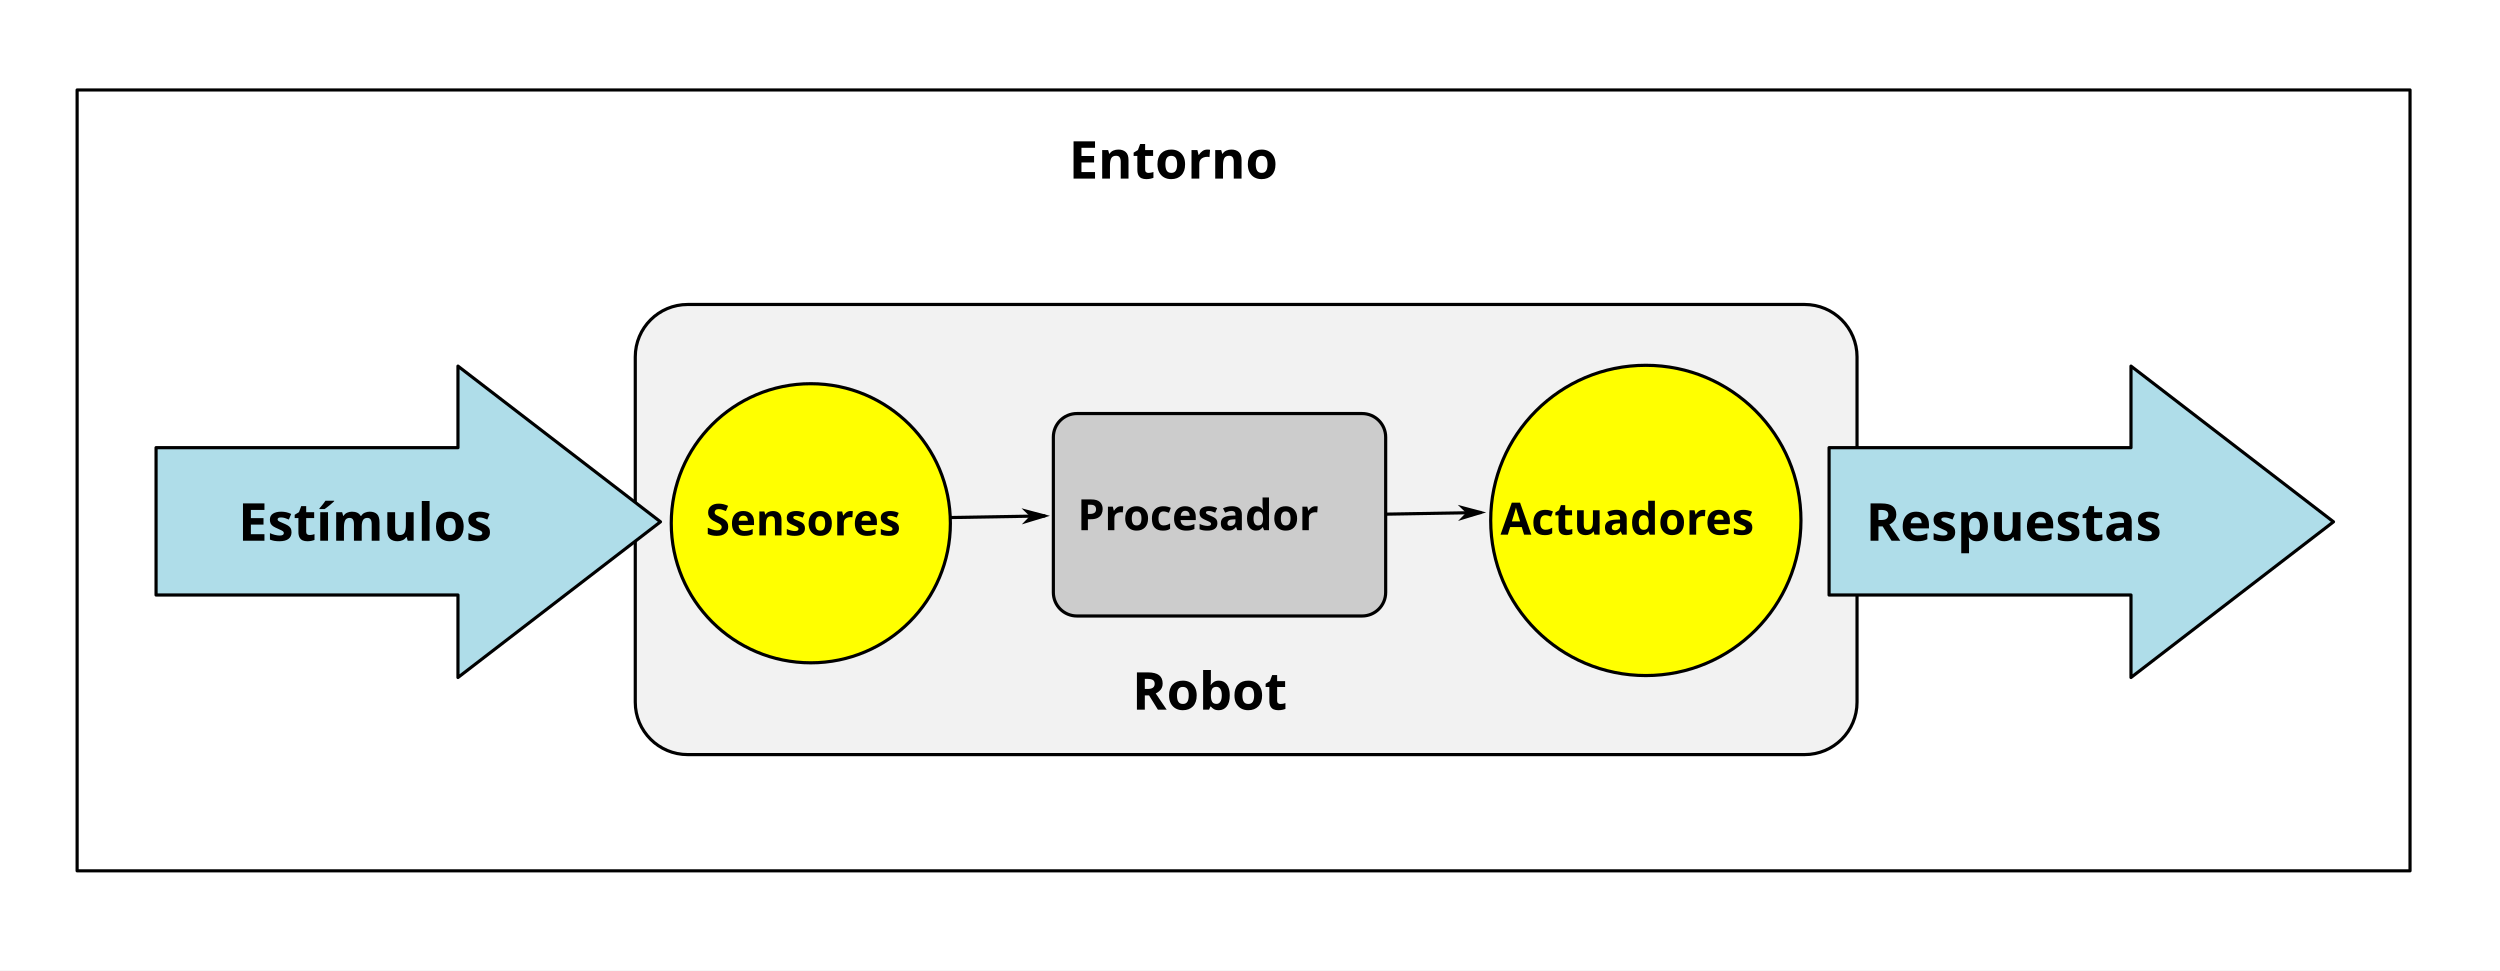
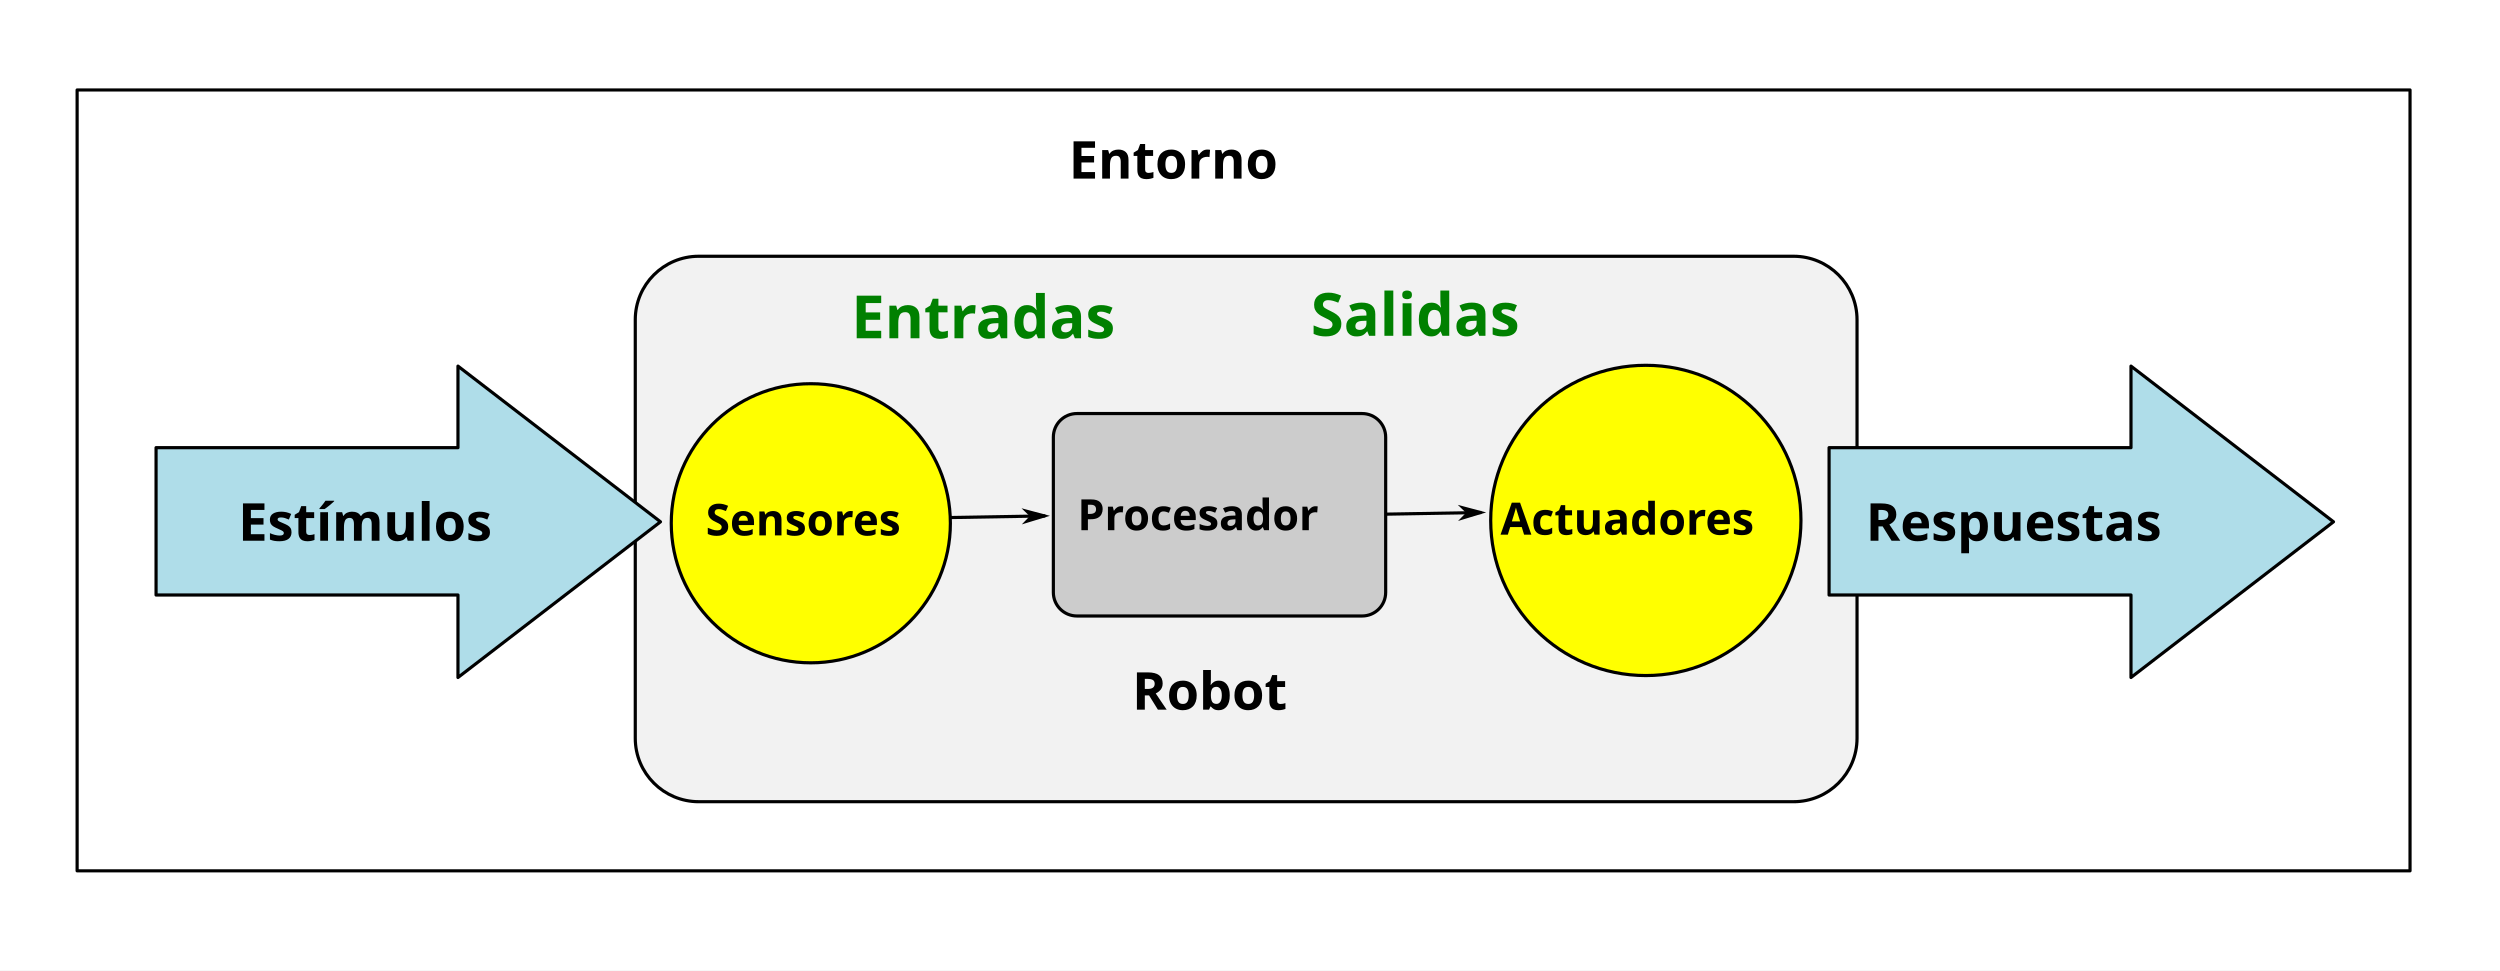
<svg xmlns="http://www.w3.org/2000/svg" width="443.596mm" height="172.193mm" viewBox="0 0 1571.797 610.132" id="svg2" version="1.1">
  <defs id="defs4">
    <marker style="overflow:visible" id="TriangleOutL" refX="0" refY="0" orient="auto">
      <path transform="scale(0.8,0.8)" style="fill:#000000;fill-opacity:1;fill-rule:evenodd;stroke:#000000;stroke-width:1pt;stroke-opacity:1" d="m 5.77,0 -8.65,5 0,-10 8.65,5 z" id="path4361" />
    </marker>
    <marker style="overflow:visible" id="Arrow1Mend" refX="0" refY="0" orient="auto">
      <path transform="matrix(-0.4,0,0,-0.4,-4,0)" style="fill:#000000;fill-opacity:1;fill-rule:evenodd;stroke:#000000;stroke-width:1pt;stroke-opacity:1" d="M 0,0 5,-5 -12.5,0 5,5 0,0 Z" id="path4228" />
    </marker>
    <marker style="overflow:visible" id="Arrow1Mend-3" refX="0" refY="0" orient="auto">
      <path transform="matrix(-0.4,0,0,-0.4,-4,0)" style="fill:#000000;fill-opacity:1;fill-rule:evenodd;stroke:#000000;stroke-width:1pt;stroke-opacity:1" d="M 0,0 5,-5 -12.5,0 5,5 0,0 Z" id="path4228-5" />
    </marker>
    <marker style="overflow:visible" id="Arrow1Mend-2" refX="0" refY="0" orient="auto">
      <path transform="matrix(-0.4,0,0,-0.4,-4,0)" style="fill:#000000;fill-opacity:1;fill-rule:evenodd;stroke:#000000;stroke-width:1pt;stroke-opacity:1" d="M 0,0 5,-5 -12.5,0 5,5 0,0 Z" id="path4228-9" />
    </marker>
    <marker style="overflow:visible" id="Arrow1Mend-2-3" refX="0" refY="0" orient="auto">
      <path transform="matrix(-0.4,0,0,-0.4,-4,0)" style="fill:#000000;fill-opacity:1;fill-rule:evenodd;stroke:#000000;stroke-width:1pt;stroke-opacity:1" d="M 0,0 5,-5 -12.5,0 5,5 0,0 Z" id="path4228-9-6" />
    </marker>
    <marker style="overflow:visible" id="Arrow1Mend-2-3-6" refX="0" refY="0" orient="auto">
      <path transform="matrix(-0.4,0,0,-0.4,-4,0)" style="fill:#000000;fill-opacity:1;fill-rule:evenodd;stroke:#000000;stroke-width:1pt;stroke-opacity:1" d="M 0,0 5,-5 -12.5,0 5,5 0,0 Z" id="path4228-9-6-2" />
    </marker>
    <marker style="overflow:visible" id="Arrow1Mend-2-3-6-1" refX="0" refY="0" orient="auto">
      <path transform="matrix(-0.4,0,0,-0.4,-4,0)" style="fill:#000000;fill-opacity:1;fill-rule:evenodd;stroke:#000000;stroke-width:1pt;stroke-opacity:1" d="M 0,0 5,-5 -12.5,0 5,5 0,0 Z" id="path4228-9-6-2-8" />
    </marker>
    <marker style="overflow:visible" id="Arrow1Mend-2-3-6-2" refX="0" refY="0" orient="auto">
      <path transform="matrix(-0.4,0,0,-0.4,-4,0)" style="fill:#000000;fill-opacity:1;fill-rule:evenodd;stroke:#000000;stroke-width:1pt;stroke-opacity:1" d="M 0,0 5,-5 -12.5,0 5,5 0,0 Z" id="path4228-9-6-2-6" />
    </marker>
  </defs>
  <g id="layer2" transform="translate(349.5128,-375.56)">
    <rect style="opacity:1;fill:#ffffff;fill-opacity:1;stroke:none;stroke-width:2;stroke-linecap:round;stroke-linejoin:round;stroke-miterlimit:4;stroke-dasharray:none;stroke-dashoffset:0;stroke-opacity:1" id="rect5709" width="1571.797" height="610.132" x="-349.513" y="375.56" ry="0" />
  </g>
-   <g id="layer1" transform="translate(349.5128,-375.56)">
-     <rect style="opacity:1;fill:#f2f2f2;fill-opacity:1;stroke:#000000;stroke-width:2;stroke-linecap:square;stroke-linejoin:round;stroke-miterlimit:4;stroke-dasharray:none;stroke-dashoffset:0;stroke-opacity:1" id="rect4140-8" width="768.142" height="282.993" x="49.895" y="566.995" ry="32.935" />
+   <g id="layer1" transform="translate(349.5128,-375.56)" style="display:inline">
+     <rect style="opacity:1;fill:#f2f2f2;fill-opacity:1;stroke:#000000;stroke-width:2;stroke-linecap:square;stroke-linejoin:round;stroke-miterlimit:4;stroke-dasharray:none;stroke-dashoffset:0;stroke-opacity:1" id="rect4140-8" width="768.142" height="342.932" x="49.895" y="536.677" ry="39.911" />
    <rect style="opacity:1;fill:#cccccc;fill-opacity:1;stroke:#000000;stroke-width:2;stroke-linecap:square;stroke-linejoin:round;stroke-miterlimit:4;stroke-dasharray:none;stroke-dashoffset:0;stroke-opacity:1" id="rect4140" width="208.932" height="127.279" x="312.752" y="635.566" ry="14.813" />
    <circle style="opacity:1;fill:#ffff00;fill-opacity:1;stroke:#000000;stroke-width:2;stroke-linecap:square;stroke-linejoin:round;stroke-miterlimit:4;stroke-dasharray:none;stroke-dashoffset:0;stroke-opacity:1" id="path7079" cx="160.263" cy="704.545" r="87.741" />
    <text xml:space="preserve" style="font-style:normal;font-weight:normal;line-height:0%;font-family:sans-serif;letter-spacing:0px;word-spacing:0px;fill:#000000;fill-opacity:1;stroke:none;stroke-width:1px;stroke-linecap:butt;stroke-linejoin:miter;stroke-opacity:1" x="94.224" y="712.187" id="text4136-3">
      <tspan id="tspan4138-6" x="94.224" y="712.187" style="font-style:normal;font-variant:normal;font-weight:bold;font-stretch:normal;font-size:27.613px;line-height:1.25;font-family:sans-serif;-inkscape-font-specification:'sans-serif Bold'">Sensores</tspan>
    </text>
    <text xml:space="preserve" style="font-style:normal;font-weight:normal;line-height:0%;font-family:sans-serif;letter-spacing:0px;word-spacing:0px;fill:#000000;fill-opacity:1;stroke:none;stroke-width:1px;stroke-linecap:butt;stroke-linejoin:miter;stroke-opacity:1" x="327.942" y="708.912" id="text4136-3-7-3">
      <tspan id="tspan4138-6-5-5" x="327.942" y="708.912" style="font-style:normal;font-variant:normal;font-weight:bold;font-stretch:normal;font-size:27.102px;line-height:1.25;font-family:sans-serif;-inkscape-font-specification:'sans-serif Bold'">Procesador</tspan>
    </text>
    <text xml:space="preserve" style="font-style:normal;font-weight:normal;line-height:0%;font-family:sans-serif;letter-spacing:0px;word-spacing:0px;fill:#000000;fill-opacity:1;stroke:none;stroke-width:1px;stroke-linecap:butt;stroke-linejoin:miter;stroke-opacity:1" x="362.336" y="821.755" id="text4136-3-6">
      <tspan id="tspan4138-6-0" x="362.336" y="821.755" style="font-style:normal;font-variant:normal;font-weight:bold;font-stretch:normal;font-size:32.844px;line-height:1.25;font-family:sans-serif;-inkscape-font-specification:'sans-serif Bold'">Robot</tspan>
    </text>
    <path style="opacity:1;fill:#000000;fill-opacity:1;stroke:#000000;stroke-width:2;stroke-linecap:square;stroke-linejoin:round;stroke-miterlimit:4;stroke-dasharray:none;stroke-dashoffset:0;stroke-opacity:1;marker-end:url(#Arrow1Mend-2-3-6)" d="m 248.229,700.949 58.423,-1.01" id="path4213-1-0-6" />
    <text xml:space="preserve" style="font-style:normal;font-weight:normal;line-height:0%;font-family:sans-serif;letter-spacing:0px;word-spacing:0px;fill:#000000;fill-opacity:1;stroke:none;stroke-width:1px;stroke-linecap:butt;stroke-linejoin:miter;stroke-opacity:1" x="322.497" y="487.858" id="text4136-3-9">
      <tspan id="tspan4138-6-7" x="322.497" y="487.858" style="font-style:normal;font-variant:normal;font-weight:bold;font-stretch:normal;font-size:32.844px;line-height:1.25;font-family:sans-serif;-inkscape-font-specification:'sans-serif Bold'">Entorno</tspan>
    </text>
    <circle style="opacity:1;fill:#ffff00;fill-opacity:1;stroke:#000000;stroke-width:2;stroke-linecap:square;stroke-linejoin:round;stroke-miterlimit:4;stroke-dasharray:none;stroke-dashoffset:0;stroke-opacity:1" id="path7079-6" cx="685.248" cy="702.764" r="97.532" />
    <path style="opacity:1;fill:#000000;fill-opacity:1;stroke:#000000;stroke-width:2;stroke-linecap:square;stroke-linejoin:round;stroke-miterlimit:4;stroke-dasharray:none;stroke-dashoffset:0;stroke-opacity:1;marker-end:url(#Arrow1Mend-2-3-6-2)" d="m 522.515,698.806 58.423,-1.01" id="path4213-1-0-6-1" />
    <text xml:space="preserve" style="font-style:normal;font-weight:normal;line-height:0%;font-family:sans-serif;letter-spacing:0px;word-spacing:0px;fill:#000000;fill-opacity:1;stroke:none;stroke-width:1px;stroke-linecap:butt;stroke-linejoin:miter;stroke-opacity:1" x="593.9" y="711.734" id="text4136-3-7">
      <tspan id="tspan4138-6-5" x="593.9" y="711.734" style="font-style:normal;font-variant:normal;font-weight:bold;font-stretch:normal;font-size:28.095px;line-height:1.25;font-family:sans-serif;-inkscape-font-specification:'sans-serif Bold'">Actuadores</tspan>
    </text>
-     <g id="g5671" transform="translate(28.57143,0)">
-       <path id="path9046" d="m -90.152,605.747 0,51.269 -189.815,0 0,92.639 189.815,0 0,51.853 127.32,-97.881 -127.32,-97.881 z" style="color:#000000;font-style:normal;font-variant:normal;font-weight:normal;font-stretch:normal;font-size:medium;line-height:normal;font-family:sans-serif;text-indent:0;text-align:start;text-decoration:none;text-decoration-line:none;text-decoration-style:solid;text-decoration-color:#000000;letter-spacing:normal;word-spacing:normal;text-transform:none;direction:ltr;block-progression:tb;writing-mode:lr-tb;baseline-shift:baseline;text-anchor:start;white-space:normal;clip-rule:nonzero;display:inline;overflow:visible;visibility:visible;opacity:1;isolation:auto;mix-blend-mode:normal;color-interpolation:sRGB;color-interpolation-filters:linearRGB;solid-color:#000000;solid-opacity:1;fill:#afdde9;fill-opacity:1;fill-rule:nonzero;stroke:#000000;stroke-width:2;stroke-linecap:square;stroke-linejoin:round;stroke-miterlimit:4;stroke-dasharray:none;stroke-dashoffset:0;stroke-opacity:1;color-rendering:auto;image-rendering:auto;shape-rendering:auto;text-rendering:auto;enable-background:accumulate" />
+     <g id="g5671" transform="translate(28.57143)">
+       <path id="path9046" d="m -90.152,605.747 v 51.269 H -279.967 v 92.639 h 189.815 v 51.853 l 127.32,-97.881 z" style="color:#000000;font-style:normal;font-variant:normal;font-weight:normal;font-stretch:normal;font-size:medium;line-height:normal;font-family:sans-serif;text-indent:0;text-align:start;text-decoration:none;text-decoration-line:none;text-decoration-style:solid;text-decoration-color:#000000;letter-spacing:normal;word-spacing:normal;text-transform:none;writing-mode:lr-tb;direction:ltr;baseline-shift:baseline;text-anchor:start;white-space:normal;clip-rule:nonzero;display:inline;overflow:visible;visibility:visible;opacity:1;isolation:auto;mix-blend-mode:normal;color-interpolation:sRGB;color-interpolation-filters:linearRGB;solid-color:#000000;solid-opacity:1;fill:#afdde9;fill-opacity:1;fill-rule:nonzero;stroke:#000000;stroke-width:2;stroke-linecap:square;stroke-linejoin:round;stroke-miterlimit:4;stroke-dasharray:none;stroke-dashoffset:0;stroke-opacity:1;color-rendering:auto;image-rendering:auto;shape-rendering:auto;text-rendering:auto;enable-background:accumulate" />
      <text id="text4136-3-9-7" y="715.53" x="-228.272" style="font-style:normal;font-weight:normal;line-height:0%;font-family:sans-serif;letter-spacing:0px;word-spacing:0px;fill:#000000;fill-opacity:1;stroke:none;stroke-width:1px;stroke-linecap:butt;stroke-linejoin:miter;stroke-opacity:1" xml:space="preserve">
        <tspan style="font-style:normal;font-variant:normal;font-weight:bold;font-stretch:normal;font-size:32.844px;line-height:1.25;font-family:sans-serif;-inkscape-font-specification:'sans-serif Bold'" y="715.53" x="-228.272" id="tspan4138-6-7-9">Estímulos</tspan>
      </text>
    </g>
-     <g id="g5671-2" transform="translate(1080.431,1.7533905e-6)">
-       <path id="path9046-0" d="m -90.152,605.747 0,51.269 -189.815,0 0,92.639 189.815,0 0,51.853 127.32,-97.881 -127.32,-97.881 z" style="color:#000000;font-style:normal;font-variant:normal;font-weight:normal;font-stretch:normal;font-size:medium;line-height:normal;font-family:sans-serif;text-indent:0;text-align:start;text-decoration:none;text-decoration-line:none;text-decoration-style:solid;text-decoration-color:#000000;letter-spacing:normal;word-spacing:normal;text-transform:none;direction:ltr;block-progression:tb;writing-mode:lr-tb;baseline-shift:baseline;text-anchor:start;white-space:normal;clip-rule:nonzero;display:inline;overflow:visible;visibility:visible;opacity:1;isolation:auto;mix-blend-mode:normal;color-interpolation:sRGB;color-interpolation-filters:linearRGB;solid-color:#000000;solid-opacity:1;fill:#afdde9;fill-opacity:1;fill-rule:nonzero;stroke:#000000;stroke-width:2;stroke-linecap:square;stroke-linejoin:round;stroke-miterlimit:4;stroke-dasharray:none;stroke-dashoffset:0;stroke-opacity:1;color-rendering:auto;image-rendering:auto;shape-rendering:auto;text-rendering:auto;enable-background:accumulate" />
+     <g id="g5671-2" transform="translate(1080.431)">
+       <path id="path9046-0" d="m -90.152,605.747 v 51.269 H -279.967 v 92.639 h 189.815 v 51.853 l 127.32,-97.881 z" style="color:#000000;font-style:normal;font-variant:normal;font-weight:normal;font-stretch:normal;font-size:medium;line-height:normal;font-family:sans-serif;text-indent:0;text-align:start;text-decoration:none;text-decoration-line:none;text-decoration-style:solid;text-decoration-color:#000000;letter-spacing:normal;word-spacing:normal;text-transform:none;writing-mode:lr-tb;direction:ltr;baseline-shift:baseline;text-anchor:start;white-space:normal;clip-rule:nonzero;display:inline;overflow:visible;visibility:visible;opacity:1;isolation:auto;mix-blend-mode:normal;color-interpolation:sRGB;color-interpolation-filters:linearRGB;solid-color:#000000;solid-opacity:1;fill:#afdde9;fill-opacity:1;fill-rule:nonzero;stroke:#000000;stroke-width:2;stroke-linecap:square;stroke-linejoin:round;stroke-miterlimit:4;stroke-dasharray:none;stroke-dashoffset:0;stroke-opacity:1;color-rendering:auto;image-rendering:auto;shape-rendering:auto;text-rendering:auto;enable-background:accumulate" />
      <text id="text4136-3-9-7-2" y="715.53" x="-256.844" style="font-style:normal;font-weight:normal;line-height:0%;font-family:sans-serif;letter-spacing:0px;word-spacing:0px;fill:#000000;fill-opacity:1;stroke:none;stroke-width:1px;stroke-linecap:butt;stroke-linejoin:miter;stroke-opacity:1" xml:space="preserve">
        <tspan style="font-style:normal;font-variant:normal;font-weight:bold;font-stretch:normal;font-size:32.844px;line-height:1.25;font-family:sans-serif;-inkscape-font-specification:'sans-serif Bold'" y="715.53" x="-256.844" id="tspan4138-6-7-9-3">Respuestas</tspan>
      </text>
    </g>
    <rect style="opacity:1;fill:none;fill-opacity:1;stroke:#000000;stroke-width:2;stroke-linecap:round;stroke-linejoin:round;stroke-miterlimit:4;stroke-dasharray:none;stroke-dashoffset:0;stroke-opacity:1" id="rect5707" width="1466.742" height="490.934" x="-301.025" y="432.129" ry="0" />
+     <text xml:space="preserve" style="font-style:normal;font-weight:normal;font-size:37.5px;line-height:1.25;font-family:sans-serif;fill:#008000;fill-opacity:1;stroke:none;stroke-width:0.938" x="185.738" y="588.22" id="text2488">
+       <tspan id="tspan2486" style="font-style:normal;font-variant:normal;font-weight:bold;font-stretch:normal;font-family:sans-serif;-inkscape-font-specification:'sans-serif Bold';fill:#008000;stroke-width:0.938" x="185.738" y="588.22">Entradas</tspan>
+     </text>
+     <text xml:space="preserve" style="font-style:normal;font-weight:normal;font-size:37.5px;line-height:1.25;font-family:sans-serif;display:inline;fill:#008000;fill-opacity:1;stroke:none;stroke-width:0.938" x="474.655" y="586.704" id="text2488-9">
+       <tspan id="tspan2486-4" style="font-style:normal;font-variant:normal;font-weight:bold;font-stretch:normal;font-family:sans-serif;-inkscape-font-specification:'sans-serif Bold';fill:#008000;stroke-width:0.938" x="474.655" y="586.704">Salidas</tspan>
+     </text>
  </g>
</svg>
